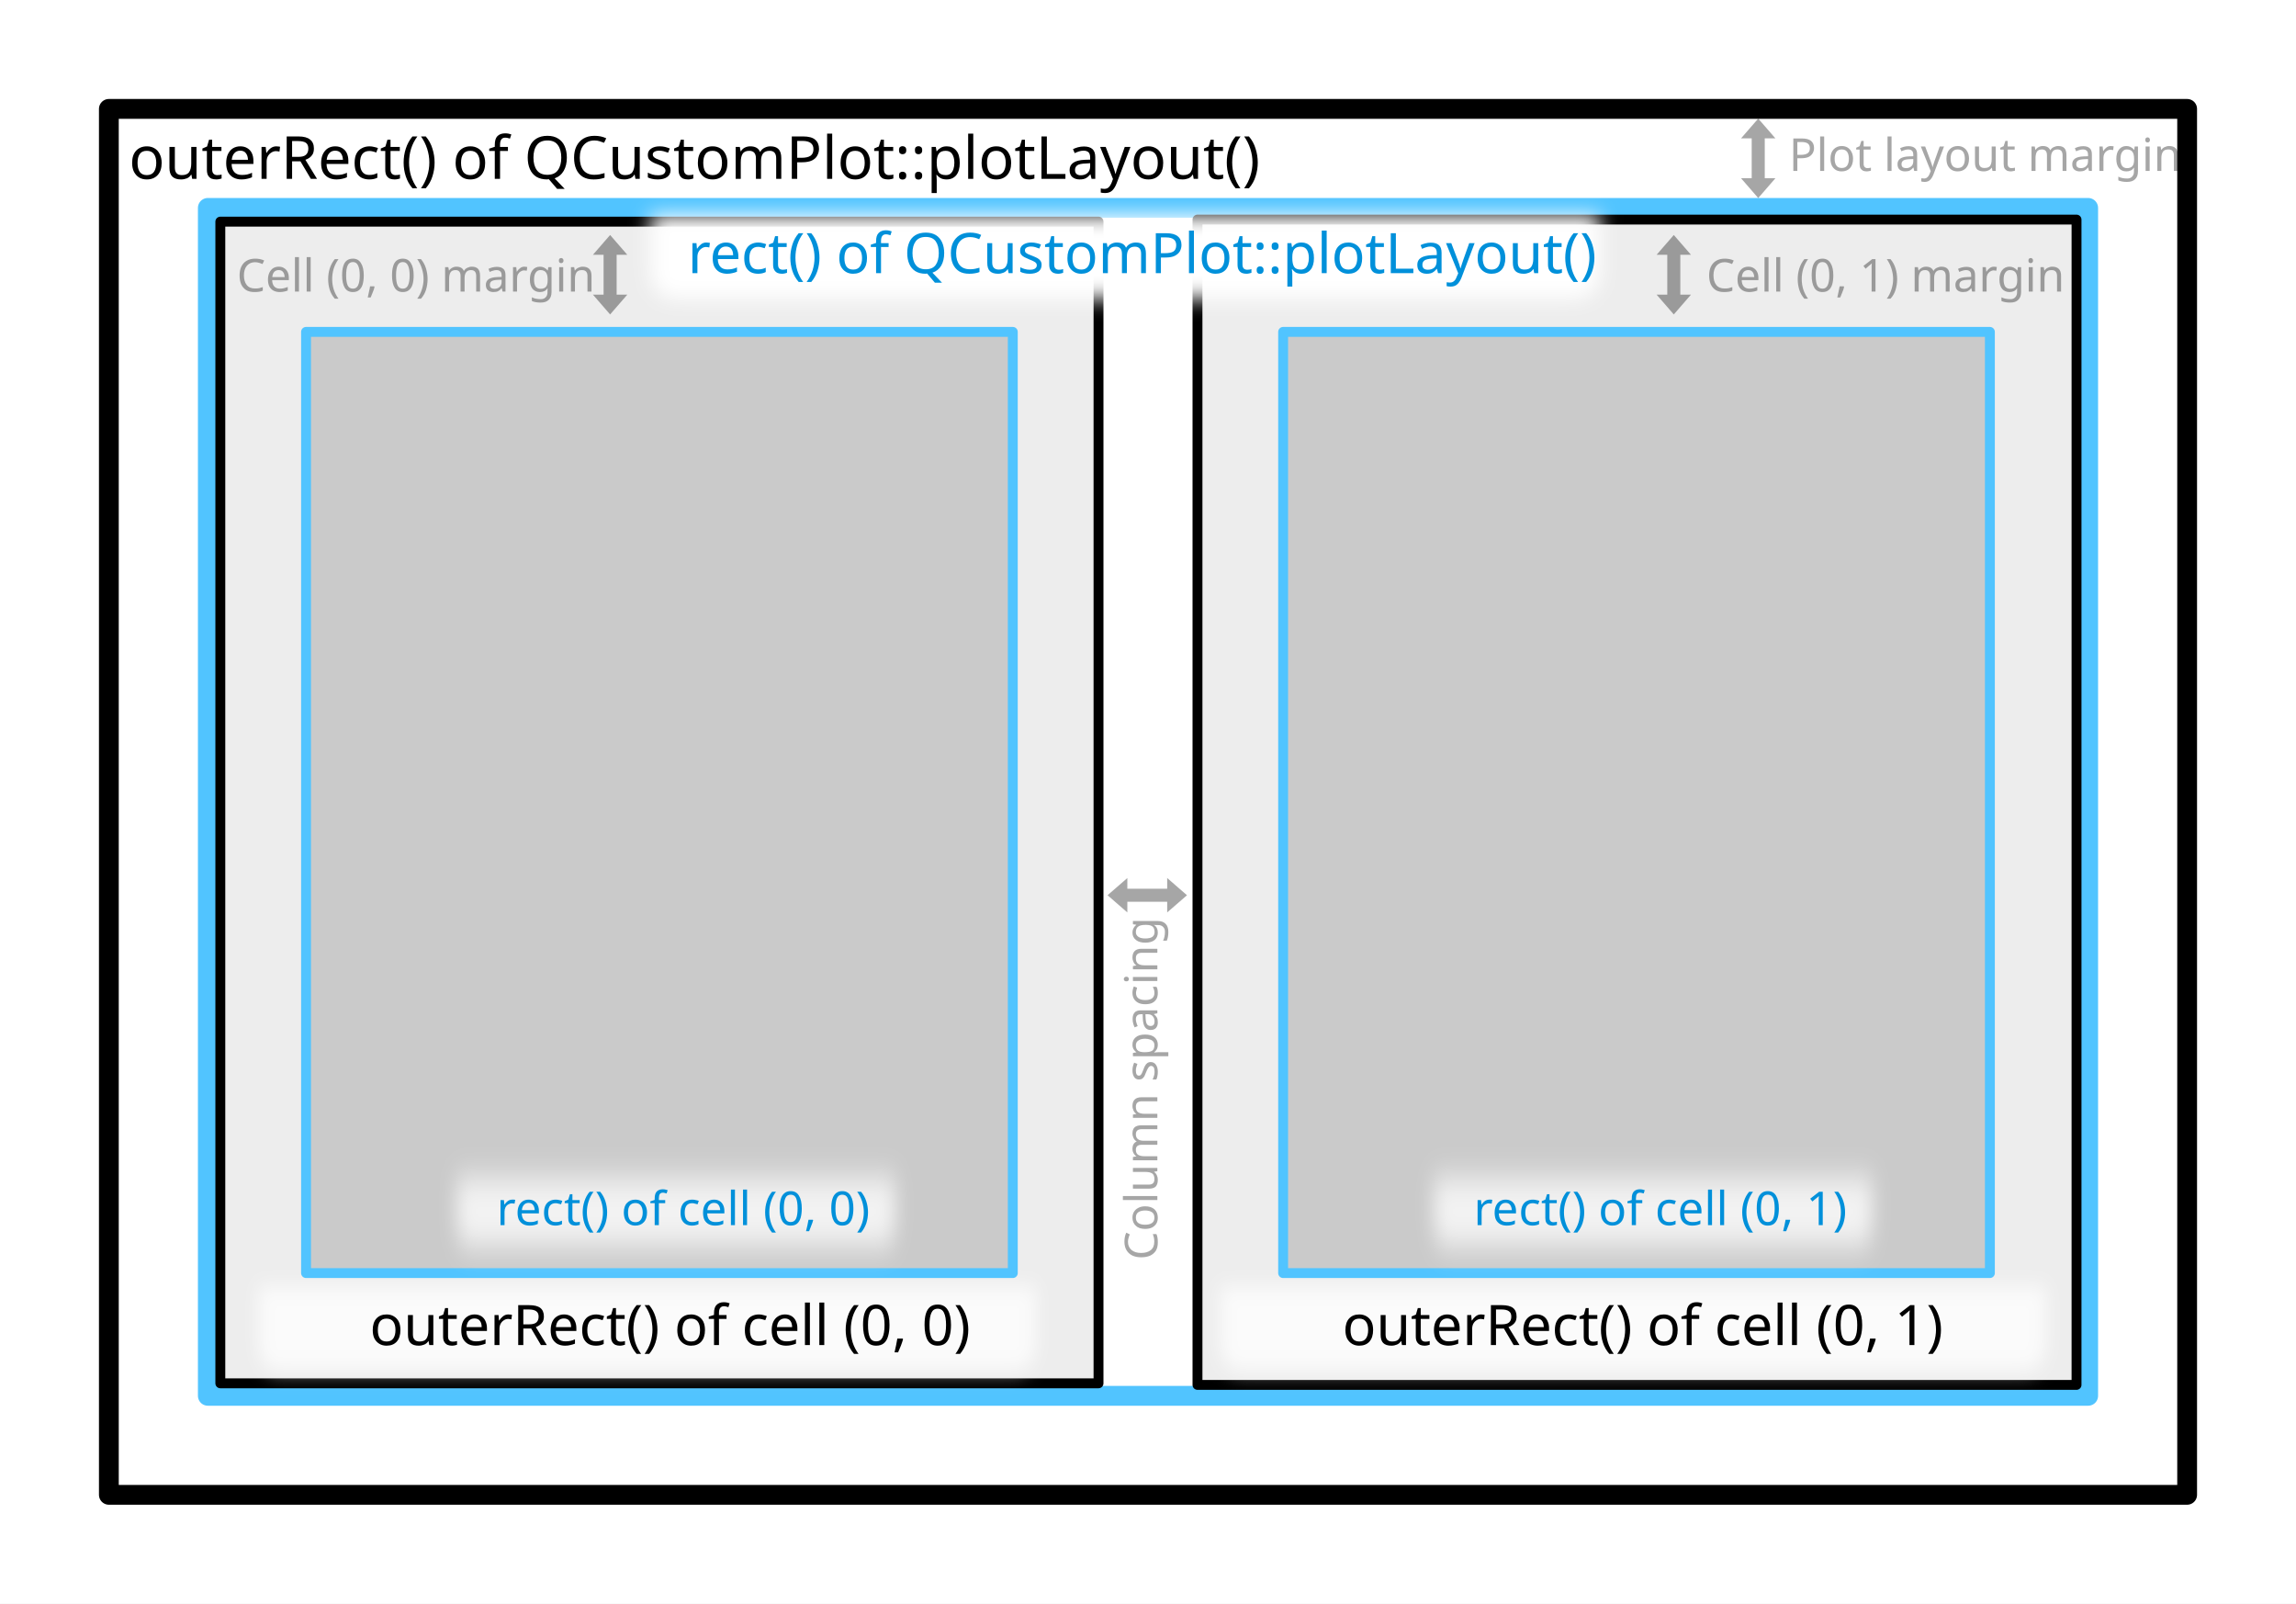
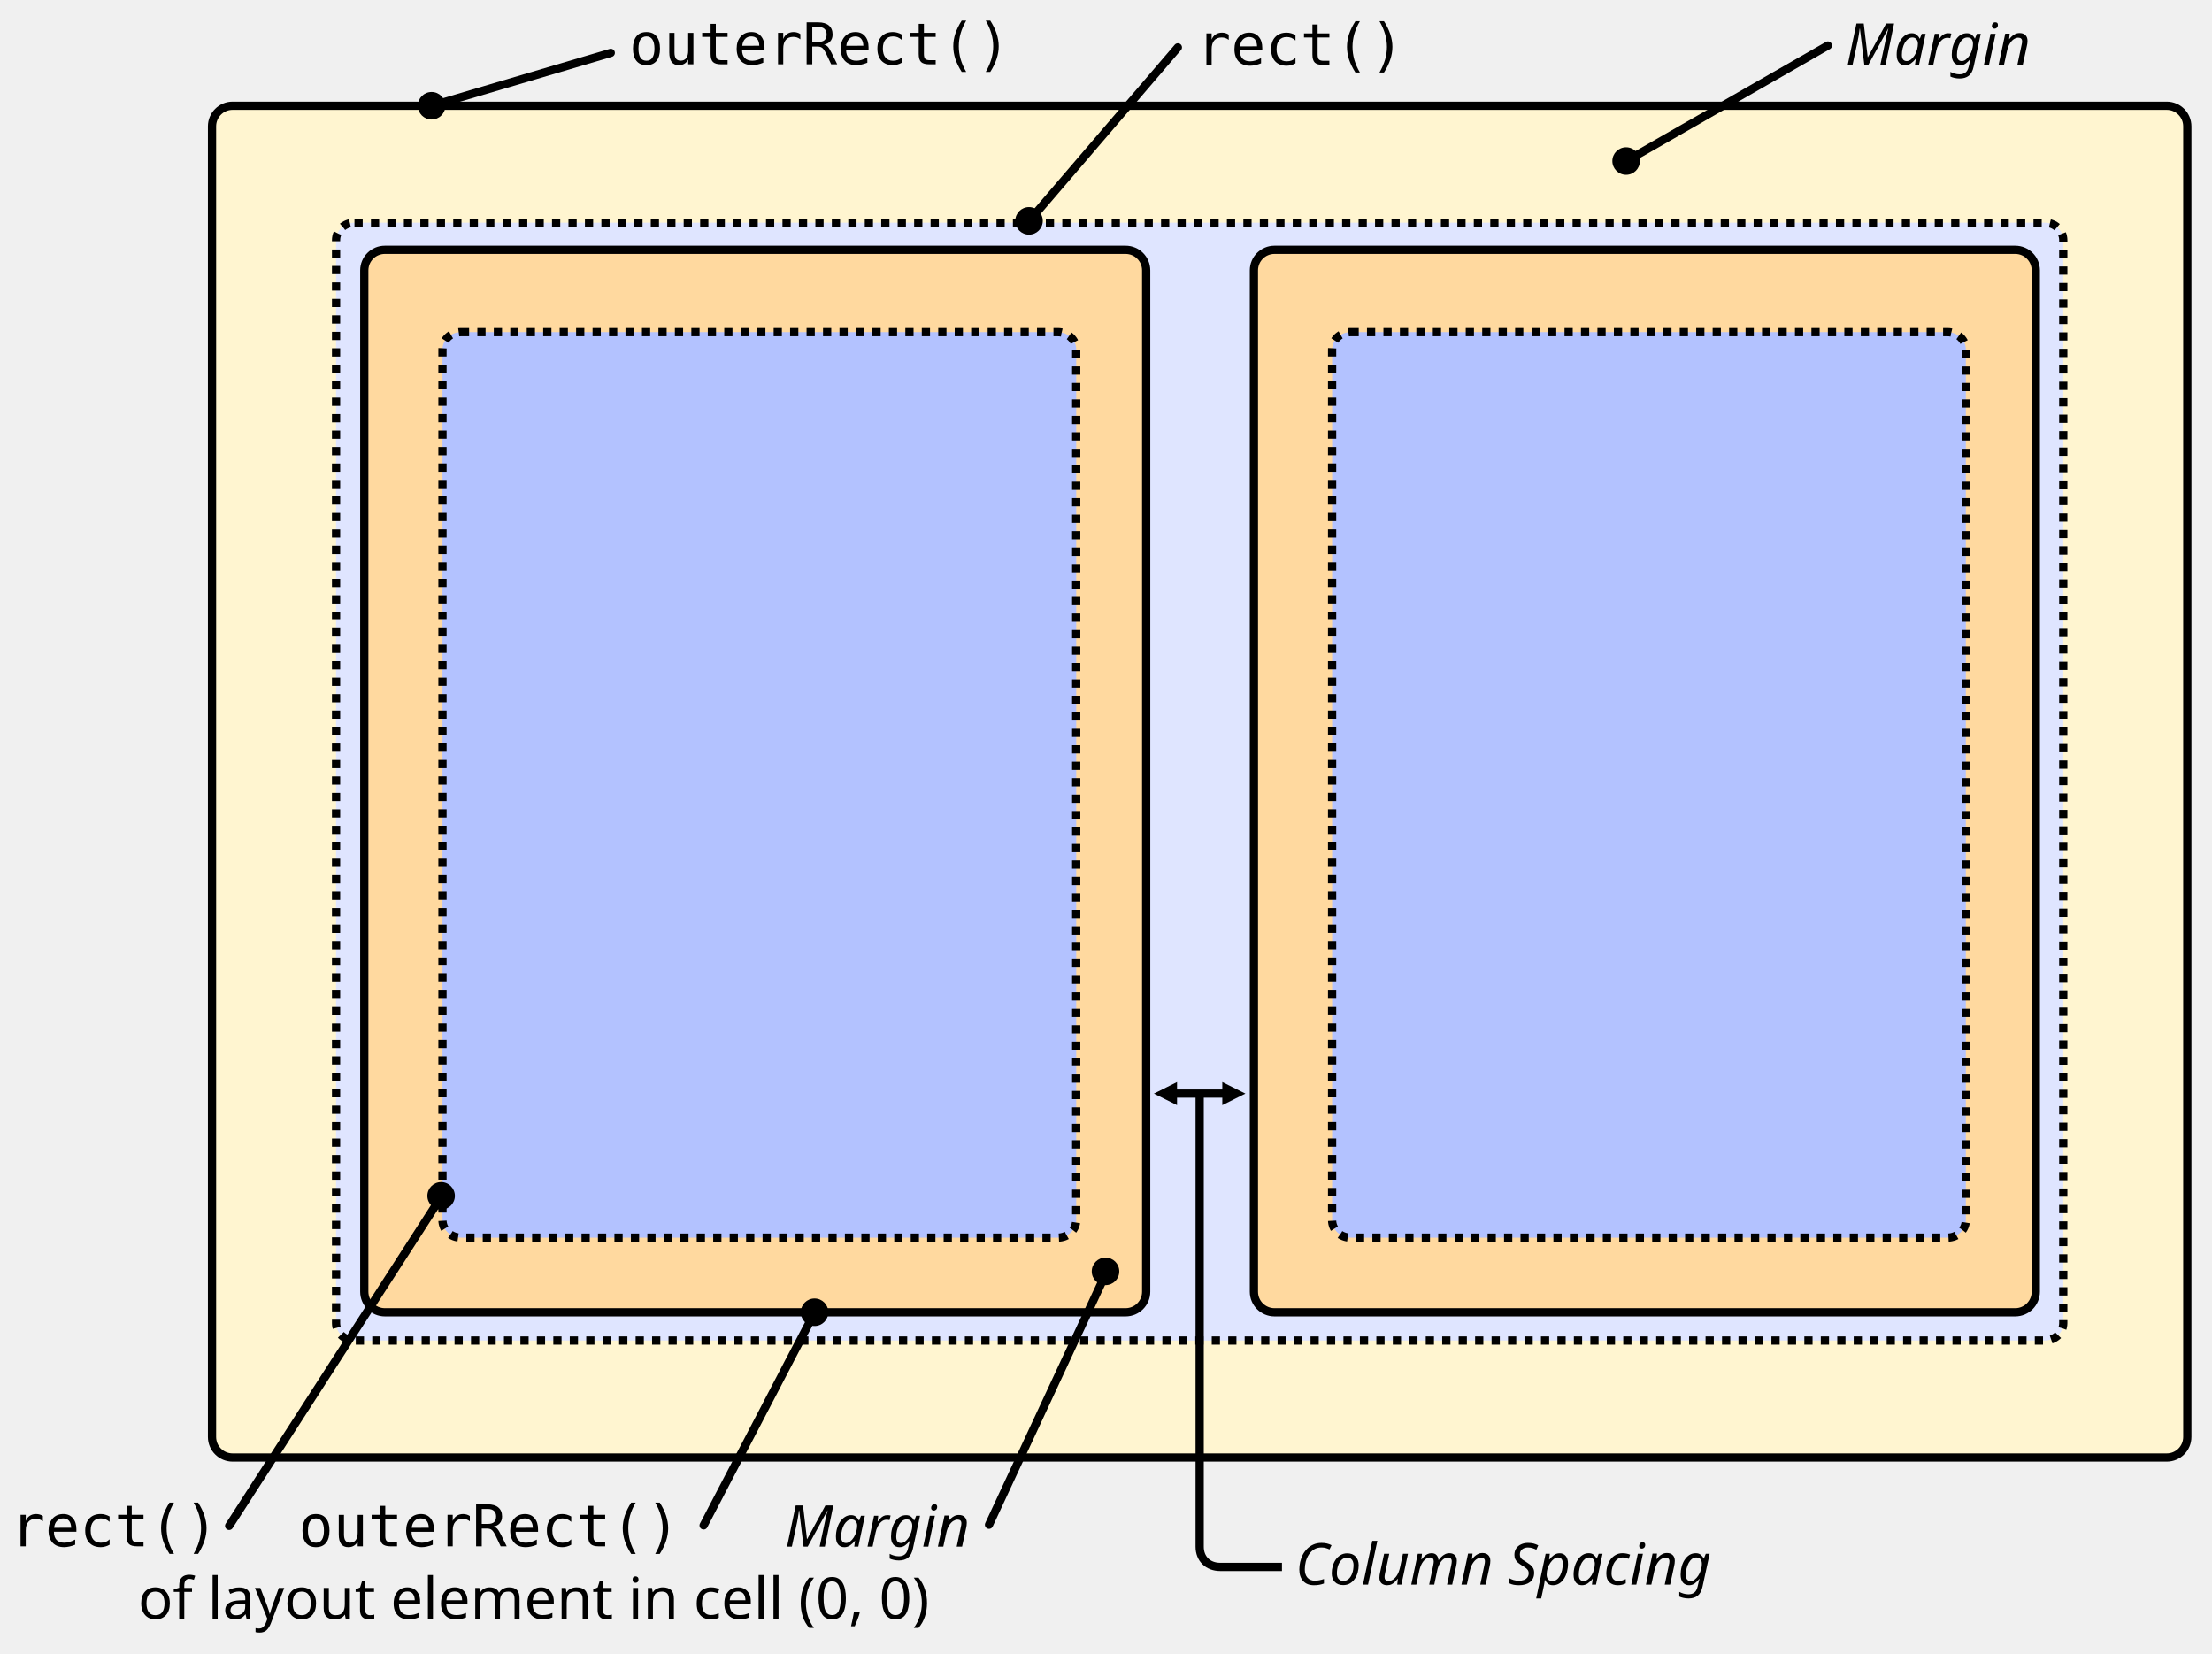
- <svg xmlns="http://www.w3.org/2000/svg" width="232" height="162" id="svg2" version="1.1">
-   <defs id="defs4">
-     <filter id="filter4073" x="-0.024" width="1.049" y="-0.275" height="1.549" color-interpolation-filters="sRGB">
-       <feGaussianBlur stdDeviation="0.975" id="feGaussianBlur4075" />
-     </filter>
-     <filter color-interpolation-filters="sRGB" id="filter4073-1" x="-0.024" width="1.049" y="-0.275" height="1.549">
-       <feGaussianBlur stdDeviation="0.975" id="feGaussianBlur4075-9" />
-     </filter>
-     <filter color-interpolation-filters="sRGB" id="filter4073-1-3" x="-0.024" width="1.049" y="-0.275" height="1.549">
-       <feGaussianBlur stdDeviation="0.975" id="feGaussianBlur4075-9-8" />
-     </filter>
-     <filter id="filter4242" x="-0.047" width="1.094" y="-0.531" height="2.063" color-interpolation-filters="sRGB">
-       <feGaussianBlur stdDeviation="1.886" id="feGaussianBlur4244" />
-     </filter>
-     <filter color-interpolation-filters="sRGB" id="filter4242-1" x="-0.047" width="1.094" y="-0.531" height="2.063">
-       <feGaussianBlur stdDeviation="1.886" id="feGaussianBlur4244-7" />
-     </filter>
-   </defs>
-   <g id="layer5">
-     <rect style="fill:#ffffff;stroke-width:0.938;stroke-miterlimit:10;stroke-dasharray:none;stroke-dashoffset:0" id="rect3053" width="232" height="162" x="0" y="0" />
+ <svg xmlns="http://www.w3.org/2000/svg" width="537.52" height="401.662" id="svg2" version="1.1">
+   <defs id="defs4" />
+   <g id="layer1" transform="translate(-128.4801,-66.67071)">
+     <rect style="color:#000000;fill:#fff5d0;fill-opacity:1;fill-rule:nonzero;stroke:#000000;stroke-width:2;stroke-miterlimit:4;stroke-opacity:1;stroke-dasharray:none;marker:none;visibility:visible;display:inline;overflow:visible;enable-background:accumulate" id="rect2987" width="480" height="328.421" x="180" y="92.362" rx="5" ry="5" />
+     <rect style="color:#000000;fill:#dfe5ff;fill-opacity:1;fill-rule:nonzero;stroke:#000000;stroke-width:2;stroke-linecap:butt;stroke-miterlimit:4;stroke-opacity:1;stroke-dasharray:2, 2;stroke-dashoffset:0;marker:none;visibility:visible;display:inline;overflow:visible;enable-background:accumulate" id="rect2987-9" width="419.713" height="271.579" x="210.144" y="120.783" rx="4.474" ry="4.231" />
+     <text xml:space="preserve" style="font-size:12px;font-style:normal;font-variant:normal;font-weight:normal;font-stretch:normal;line-height:125%;letter-spacing:0px;word-spacing:0px;fill:#000000;fill-opacity:1;stroke:none;font-family:Droid Sans;-inkscape-font-specification:Droid Sans" x="281.36" y="82.294" id="text3793">
+       <tspan id="tspan3795" x="281.36" y="82.294" style="font-size:14px;font-style:normal;font-variant:normal;font-weight:normal;font-stretch:normal;font-family:Bitstream Vera Sans Mono;-inkscape-font-specification:Bitstream Vera Sans Mono">outerRect()</tspan>
+     </text>
+     <g id="g3801" transform="translate(-63.63961,0)">
+       <path transform="translate(129.5,41.86218)" id="path3797" d="M 211.036,37.653 167.562,50.5" style="fill:none;stroke:#000000;stroke-width:2;stroke-linecap:round;stroke-linejoin:miter;stroke-miterlimit:4;stroke-opacity:1;stroke-dasharray:none" />
+       <path transform="matrix(0.3344223,0,0,0.3344223,226.6041,75.47385)" d="m 220.5,50.5 a 10,10 0 1 1 -20,0 10,10 0 1 1 20,0 z" id="path3799" style="color:#000000;fill:#000000;fill-opacity:1;fill-rule:nonzero;stroke:none;stroke-width:2;marker:none;visibility:visible;display:inline;overflow:visible;enable-background:accumulate" />
+     </g>
+     <text xml:space="preserve" style="font-size:12px;font-style:normal;font-variant:normal;font-weight:normal;font-stretch:normal;line-height:125%;letter-spacing:0px;word-spacing:0px;fill:#000000;fill-opacity:1;stroke:none;font-family:Droid Sans;-inkscape-font-specification:Droid Sans" x="576.931" y="82.382" id="text3793-9">
+       <tspan id="tspan3795-2" x="576.931" y="82.382" style="font-size:14px;font-style:italic;-inkscape-font-specification:Droid Sans Italic">Margin</tspan>
+     </text>
+     <text xml:space="preserve" style="font-size:12px;font-style:normal;font-variant:normal;font-weight:normal;font-stretch:normal;line-height:125%;letter-spacing:0px;word-spacing:0px;fill:#000000;fill-opacity:1;stroke:none;font-family:Droid Sans;-inkscape-font-specification:Droid Sans" x="419.175" y="82.44" id="text3793-1">
+       <tspan id="tspan3795-5" x="419.175" y="82.44" style="font-size:14px;font-style:normal;font-variant:normal;font-weight:normal;font-stretch:normal;font-family:Bitstream Vera Sans Mono;-inkscape-font-specification:Bitstream Vera Sans Mono">rect()</tspan>
+     </text>
+     <g id="g3801-9" transform="translate(63.28081,27.96763)">
+       <path id="path3797-0" d="M 221.922,8.352 185.812,50.5" style="fill:none;stroke:#000000;stroke-width:2;stroke-linecap:round;stroke-linejoin:miter;stroke-miterlimit:4;stroke-opacity:1;stroke-dasharray:none" transform="translate(129.5,41.86218)" />
+       <path transform="matrix(0.3344223,0,0,0.3344223,244.8541,75.47385)" d="m 220.5,50.5 a 10,10 0 1 1 -20,0 10,10 0 1 1 20,0 z" id="path3799-6" style="color:#000000;fill:#000000;fill-opacity:1;fill-rule:nonzero;stroke:none;stroke-width:2;marker:none;visibility:visible;display:inline;overflow:visible;enable-background:accumulate" />
+     </g>
+     <g id="g3801-1" transform="translate(226.6277,13.43503)">
+       <path transform="translate(129.5,41.86218)" id="path3797-6" d="M 216.529,22.433 167.562,50.5" style="fill:none;stroke:#000000;stroke-width:2;stroke-linecap:round;stroke-linejoin:miter;stroke-miterlimit:4;stroke-opacity:1;stroke-dasharray:none" />
+       <path transform="matrix(0.3344223,0,0,0.3344223,226.6041,75.47385)" d="m 220.5,50.5 a 10,10 0 1 1 -20,0 10,10 0 1 1 20,0 z" id="path3799-5" style="color:#000000;fill:#000000;fill-opacity:1;fill-rule:nonzero;stroke:none;stroke-width:2;marker:none;visibility:visible;display:inline;overflow:visible;enable-background:accumulate" />
+     </g>
+     <path style="fill:none;stroke:#000000;stroke-width:2;stroke-linecap:butt;stroke-linejoin:miter;stroke-miterlimit:4;stroke-opacity:1;stroke-dasharray:none" d="m 290.5,290.5 0,110.106 c 0,2.894 2,4.894 5,4.894 l 15,0" id="path4151" transform="translate(129.5,41.86218)" />
+     <path style="fill:#000000;fill-opacity:1;stroke:#000000;stroke-width:1px;stroke-linecap:butt;stroke-linejoin:miter;stroke-opacity:1" d="m 410,332.362 4,-2 0,4 z" id="path4173" />
+     <path style="fill:#000000;fill-opacity:1;stroke:#000000;stroke-width:1px;stroke-linecap:butt;stroke-linejoin:miter;stroke-opacity:1" d="m 430,332.362 -4,-2 0,4 z" id="path4173-6" />
  </g>
-   <g id="layer1" style="display:inline" transform="translate(-179,-126.3622)">
-     <rect style="fill:none;stroke:#000000;stroke-width:2;stroke-linejoin:round;stroke-miterlimit:10;stroke-opacity:1;stroke-dasharray:none;stroke-dashoffset:0" id="rect2987" width="210" height="140" x="190" y="137.362" />
-     <rect style="fill:#ffffff;fill-opacity:1;stroke:#51c4ff;stroke-width:2;stroke-linejoin:round;stroke-miterlimit:10;stroke-opacity:1;stroke-dasharray:none;stroke-dashoffset:0" id="rect3852" width="190" height="120" x="200" y="147.362" />
-   </g>
-   <g id="layer2" style="display:inline" transform="translate(-179,-126.3622)">
-     <rect style="color:#000000;fill:#ededed;fill-opacity:1;fill-rule:nonzero;stroke:#000000;stroke-width:1;stroke-linecap:butt;stroke-linejoin:round;stroke-miterlimit:10;stroke-opacity:1;stroke-dasharray:none;stroke-dashoffset:0;marker:none;visibility:visible;display:inline;overflow:visible;enable-background:accumulate" id="rect3852-0-7" width="88.823" height="117.712" x="300" y="148.545" />
-     <rect style="fill:#ededed;fill-opacity:1;stroke:#000000;stroke-width:1;stroke-linejoin:round;stroke-miterlimit:10;stroke-opacity:1;stroke-dasharray:none;stroke-dashoffset:0" id="rect3852-0" width="88.737" height="117.348" x="201.263" y="148.751" />
-     <g id="g4112">
-       <path transform="matrix(0.8189553,0,0,1,42.14699,18.208)" id="rect4054-6" d="m 294.903,238.112 0,6.018 c 0,1.385 -1.115,2.5 -2.5,2.5 l -90.893,0 c -1.385,0 -2.5,-1.115 -2.5,-2.5 l 0,-6.018 z" style="color:#000000;fill:#ffffff;fill-opacity:0.76;fill-rule:nonzero;stroke:none;stroke-width:1;marker:none;visibility:visible;display:inline;overflow:visible;filter:url(#filter4073-1);enable-background:accumulate" />
-       <text id="text3858-8-3" y="262.233" x="216.35" style="font-size:7.531px;font-style:normal;font-variant:normal;font-weight:normal;font-stretch:normal;line-height:125%;letter-spacing:0px;word-spacing:0px;fill:#000000;fill-opacity:1;stroke:none;font-family:Droid Sans;-inkscape-font-specification:Droid Sans" xml:space="preserve">
-         <tspan style="font-size:5.648px;fill:#000000;fill-opacity:1" y="262.233" x="216.35" id="tspan3860-3-5">outerRect() of cell (0, 0)</tspan>
-       </text>
+   <g id="layer2" transform="translate(1.019921,-24.80852)">
+     <g id="g4094">
+       <rect ry="5" rx="5" y="85.5" x="87.5" height="258.138" width="190" id="rect2987-0" style="color:#000000;fill:#ffd99f;fill-opacity:1;fill-rule:nonzero;stroke:#000000;stroke-width:2;stroke-miterlimit:4;stroke-opacity:1;stroke-dasharray:none;marker:none;visibility:visible;display:inline;overflow:visible;enable-background:accumulate" />
+       <rect ry="4.231" rx="4.474" y="105.5" x="106.501" height="220" width="153.999" id="rect2987-9-3" style="color:#000000;fill:#b3c2ff;fill-opacity:1;fill-rule:nonzero;stroke:#000000;stroke-width:2;stroke-linecap:butt;stroke-miterlimit:4;stroke-opacity:1;stroke-dasharray:2, 2;stroke-dashoffset:0;marker:none;visibility:visible;display:inline;overflow:visible;enable-background:accumulate" />
    </g>
-     <g transform="translate(97.05041,-1.7103575e-6)" id="g4112-6">
-       <path transform="matrix(0.8699291,0,0,1,32.12193,18.208)" id="rect4054-6-1" d="m 294.903,238.112 0,6.018 c 0,1.385 -1.115,2.5 -2.5,2.5 l -90.893,0 c -1.385,0 -2.5,-1.115 -2.5,-2.5 l 0,-6.018 z" style="color:#000000;fill:#ffffff;fill-opacity:0.76;fill-rule:nonzero;stroke:none;stroke-width:1;marker:none;visibility:visible;display:inline;overflow:visible;filter:url(#filter4073-1-3);enable-background:accumulate" />
-       <text id="text3858-8-3-5" y="262.233" x="217.587" style="font-size:7.531px;font-style:normal;font-variant:normal;font-weight:normal;font-stretch:normal;line-height:125%;letter-spacing:0px;word-spacing:0px;fill:#000000;fill-opacity:1;stroke:none;font-family:Droid Sans;-inkscape-font-specification:Droid Sans" xml:space="preserve">
-         <tspan style="font-size:5.648px;fill:#000000;fill-opacity:1" y="262.233" x="217.587" id="tspan3860-3-5-0">outerRect() of cell (0, 1)</tspan>
-       </text>
+     <text xml:space="preserve" style="font-size:12px;font-style:normal;font-variant:normal;font-weight:normal;font-stretch:normal;text-align:start;line-height:125%;letter-spacing:0px;word-spacing:0px;text-anchor:start;fill:#000000;fill-opacity:1;stroke:none;font-family:Droid Sans;-inkscape-font-specification:Droid Sans" x="71.542" y="400.5" id="text3793-95">
+       <tspan x="71.542" y="400.5" style="font-size:14px;font-style:normal;font-variant:normal;font-weight:normal;font-stretch:normal;text-align:start;text-anchor:start;font-family:Bitstream Vera Sans Mono;-inkscape-font-specification:Bitstream Vera Sans Mono" id="tspan4137">outerRect()</tspan>
+     </text>
+     <g id="g3801-8" transform="translate(-100.0837,251.2628)">
+       <path transform="translate(129.5,41.86218)" id="path3797-7" d="M 140.543,102.293 167.562,50.5" style="fill:none;stroke:#000000;stroke-width:2;stroke-linecap:round;stroke-linejoin:miter;stroke-miterlimit:4;stroke-opacity:1;stroke-dasharray:none" />
+       <path transform="matrix(0.3344223,0,0,0.3344223,226.6041,75.47385)" d="m 220.5,50.5 a 10,10 0 1 1 -20,0 10,10 0 1 1 20,0 z" id="path3799-1" style="color:#000000;fill:#000000;fill-opacity:1;fill-rule:nonzero;stroke:none;stroke-width:2;marker:none;visibility:visible;display:inline;overflow:visible;enable-background:accumulate" />
    </g>
-     <rect style="fill:#000000;fill-opacity:0.149;stroke:#51c4ff;stroke-width:1;stroke-linejoin:round;stroke-miterlimit:10;stroke-opacity:1;stroke-dasharray:none;stroke-dashoffset:0" id="rect3852-0-0" width="71.413" height="95.074" x="209.925" y="159.888" />
-     <g id="g4246" transform="translate(3.535534,-4.1502794e-6)">
-       <path transform="matrix(0.462331,0,0,0.8141124,129.5992,51.46198)" id="rect4054-6-6" d="m 294.903,238.112 0,6.018 c 0,1.385 -1.115,2.5 -2.5,2.5 l -90.893,0 c -1.385,0 -2.5,-1.115 -2.5,-2.5 l 0,-6.018 z" style="color:#000000;fill:#ffffff;fill-opacity:0.76;fill-rule:nonzero;stroke:none;stroke-width:1;marker:none;visibility:visible;display:inline;overflow:visible;filter:url(#filter4242);enable-background:accumulate" />
-       <text id="text3858-8-3-9" y="250.123" x="225.631" style="font-size:6.321px;font-style:normal;font-variant:normal;font-weight:normal;font-stretch:normal;line-height:125%;letter-spacing:0px;word-spacing:0px;fill:#0090da;fill-opacity:1;stroke:none;font-family:Droid Sans;-inkscape-font-specification:Droid Sans" xml:space="preserve">
-         <tspan style="font-size:4.74px;fill:#0090da;fill-opacity:1" y="250.123" x="225.631" id="tspan3860-3-5-1">rect() of cell (0, 0)</tspan>
-       </text>
+     <text xml:space="preserve" style="font-size:12px;font-style:normal;font-variant:normal;font-weight:normal;font-stretch:normal;line-height:125%;letter-spacing:0px;word-spacing:0px;fill:#000000;fill-opacity:1;stroke:none;font-family:Droid Sans;-inkscape-font-specification:Droid Sans" x="189.667" y="400.57" id="text3793-9-2">
+       <tspan id="tspan3795-2-3" x="189.667" y="400.57" style="font-size:14px;font-style:italic;-inkscape-font-specification:Droid Sans Italic">Margin</tspan>
+     </text>
+     <text xml:space="preserve" style="font-size:12px;font-style:normal;font-variant:normal;font-weight:normal;font-stretch:normal;line-height:125%;letter-spacing:0px;word-spacing:0px;fill:#000000;fill-opacity:1;stroke:none;font-family:Droid Sans;-inkscape-font-specification:Droid Sans" x="1.505" y="400.495" id="text3793-1-4">
+       <tspan id="tspan3795-5-6" x="1.505" y="400.495" style="font-size:14px;font-style:normal;font-variant:normal;font-weight:normal;font-stretch:normal;font-family:Bitstream Vera Sans Mono;-inkscape-font-specification:Bitstream Vera Sans Mono">rect()</tspan>
+     </text>
+     <g id="g3801-9-2" transform="translate(-234.5341,232.8857)">
+       <path id="path3797-0-7" d="M 159.697,120.782 210.915,41.308" style="fill:none;stroke:#000000;stroke-width:2;stroke-linecap:round;stroke-linejoin:miter;stroke-miterlimit:4;stroke-opacity:1;stroke-dasharray:none" transform="translate(129.5,41.86218)" />
+       <path transform="matrix(0.3344223,0,0,0.3344223,270.3099,65.57436)" d="m 220.5,50.5 a 10,10 0 1 1 -20,0 10,10 0 1 1 20,0 z" id="path3799-6-3" style="color:#000000;fill:#000000;fill-opacity:1;fill-rule:nonzero;stroke:none;stroke-width:2;marker:none;visibility:visible;display:inline;overflow:visible;enable-background:accumulate" />
    </g>
-     <rect style="fill:#000000;fill-opacity:0.149;stroke:#51c4ff;stroke-width:1;stroke-linejoin:round;stroke-miterlimit:10;stroke-opacity:1;stroke-dasharray:none;stroke-dashoffset:0" id="rect3852-0-0-4" width="71.413" height="95.074" x="308.655" y="159.888" />
-     <g id="g4246-1" transform="translate(102.2653,-7.3828123e-6)">
-       <path transform="matrix(0.462331,0,0,0.8141124,129.5992,51.46198)" id="rect4054-6-6-4" d="m 294.903,238.112 0,6.018 c 0,1.385 -1.115,2.5 -2.5,2.5 l -90.893,0 c -1.385,0 -2.5,-1.115 -2.5,-2.5 l 0,-6.018 z" style="color:#000000;fill:#ffffff;fill-opacity:0.76;fill-rule:nonzero;stroke:none;stroke-width:1;marker:none;visibility:visible;display:inline;overflow:visible;filter:url(#filter4242-1);enable-background:accumulate" />
-       <text id="text3858-8-3-9-5" y="250.123" x="225.631" style="font-size:6.321px;font-style:normal;font-variant:normal;font-weight:normal;font-stretch:normal;line-height:125%;letter-spacing:0px;word-spacing:0px;fill:#0090da;fill-opacity:1;stroke:none;font-family:Droid Sans;-inkscape-font-specification:Droid Sans" xml:space="preserve">
-         <tspan style="font-size:4.74px;fill:#0090da;fill-opacity:1" y="250.123" x="225.631" id="tspan3860-3-5-1-5">rect() of cell (0, 1)</tspan>
-       </text>
+     <g id="g3801-1-2" transform="translate(-33.7105,241.3341)">
+       <path transform="translate(129.5,41.86218)" id="path3797-6-2" d="M 143.52,112.059 172.159,50.5" style="fill:none;stroke:#000000;stroke-width:2;stroke-linecap:round;stroke-linejoin:miter;stroke-miterlimit:4;stroke-opacity:1;stroke-dasharray:none" />
+       <path transform="matrix(0.3344223,0,0,0.3344223,230.9351,75.47385)" d="m 220.5,50.5 a 10,10 0 1 1 -20,0 10,10 0 1 1 20,0 z" id="path3799-5-2" style="color:#000000;fill:#000000;fill-opacity:1;fill-rule:nonzero;stroke:none;stroke-width:2;marker:none;visibility:visible;display:inline;overflow:visible;enable-background:accumulate" />
    </g>
-     <g id="g4356" style="opacity:0.35">
-       <g transform="matrix(0,1.736607,-1,0,437.2792,-347.6033)" id="g3905-4">
-         <path style="fill:none;stroke:#000000;stroke-width:0.759px;stroke-linecap:butt;stroke-linejoin:miter;stroke-opacity:1" d="m 325,144.983 0,-5.308" id="path3883-6" />
-         <path style="fill:#000000;fill-opacity:1;stroke:none" d="m 325,146.367 1,-2 -2,0 z" id="path3885-0" />
-         <path style="fill:#000000;fill-opacity:1;stroke:none" d="m 325,138.34 1,2 -2,0 z" id="path3885-9-8" />
-       </g>
-       <text transform="matrix(0,-1,1,0,0,0)" id="text3858-1-7" y="295.945" x="-253.647" style="font-size:4.586px;font-style:normal;font-variant:normal;font-weight:normal;font-stretch:normal;text-indent:0;text-align:start;text-decoration:none;line-height:125%;letter-spacing:0px;word-spacing:0px;text-transform:none;direction:ltr;block-progression:tb;writing-mode:lr-tb;text-anchor:start;baseline-shift:baseline;color:#000000;fill:#000000;fill-opacity:1;fill-rule:nonzero;stroke:none;marker:none;visibility:visible;display:inline;overflow:visible;enable-background:accumulate;font-family:Droid Sans;-inkscape-font-specification:Droid Sans" xml:space="preserve">
-         <tspan y="295.945" x="-253.647" id="tspan3860-9-9">Column spacing</tspan>
-       </text>
+     <g id="g4094-2" transform="translate(216.182,0)">
+       <rect ry="5" rx="5" y="85.5" x="87.5" height="258.138" width="190" id="rect2987-0-6" style="color:#000000;fill:#ffd99f;fill-opacity:1;fill-rule:nonzero;stroke:#000000;stroke-width:2;stroke-miterlimit:4;stroke-opacity:1;stroke-dasharray:none;marker:none;visibility:visible;display:inline;overflow:visible;enable-background:accumulate" />
+       <rect ry="4.231" rx="4.474" y="105.5" x="106.501" height="220" width="153.999" id="rect2987-9-3-9" style="color:#000000;fill:#b3c2ff;fill-opacity:1;fill-rule:nonzero;stroke:#000000;stroke-width:2;stroke-linecap:butt;stroke-miterlimit:4;stroke-opacity:1;stroke-dasharray:2, 2;stroke-dashoffset:0;marker:none;visibility:visible;display:inline;overflow:visible;enable-background:accumulate" />
    </g>
-     <g id="g4470" transform="translate(-10.10698,11.75894)" style="opacity:0.35">
-       <g transform="matrix(1.736607,0,0,1,-206.161,0)" id="g3905-41">
-         <path style="fill:none;stroke:#000000;stroke-width:0.759px;stroke-linecap:butt;stroke-linejoin:miter;stroke-opacity:1" d="m 325,144.983 0,-5.308" id="path3883-8" />
-         <path style="fill:#000000;fill-opacity:1;stroke:none" d="m 325,146.367 1,-2 -2,0 z" id="path3885-1" />
-         <path style="fill:#000000;fill-opacity:1;stroke:none" d="m 325,138.34 1,2 -2,0 z" id="path3885-9-6" />
-       </g>
-       <text id="text3858-1-8" y="144.058" x="361.528" style="font-size:4.586px;font-style:normal;font-variant:normal;font-weight:normal;font-stretch:normal;line-height:125%;letter-spacing:0px;word-spacing:0px;fill:#000000;fill-opacity:1;stroke:none;font-family:Droid Sans;-inkscape-font-specification:Droid Sans" xml:space="preserve">
-         <tspan y="144.058" x="361.528" id="tspan3860-9-8">Cell (0, 1) margin</tspan>
-       </text>
-     </g>
-     <g id="g4462" transform="translate(-10.10698,11.75894)" style="opacity:0.35">
-       <g transform="matrix(1.736607,0,0,1,-313.6413,2.6171876e-6)" id="g3905-41-8">
-         <path style="fill:none;stroke:#000000;stroke-width:0.759px;stroke-linecap:butt;stroke-linejoin:miter;stroke-opacity:1" d="m 325,144.983 0,-5.308" id="path3883-8-3" />
-         <path style="fill:#000000;fill-opacity:1;stroke:none" d="m 325,146.367 1,-2 -2,0 z" id="path3885-1-8" />
-         <path style="fill:#000000;fill-opacity:1;stroke:none" d="m 325,138.34 1,2 -2,0 z" id="path3885-9-6-7" />
-       </g>
-       <text id="text3858-1-8-5" y="144.058" x="213.036" style="font-size:4.586px;font-style:normal;font-variant:normal;font-weight:normal;font-stretch:normal;line-height:125%;letter-spacing:0px;word-spacing:0px;fill:#000000;fill-opacity:1;stroke:none;font-family:Droid Sans;-inkscape-font-specification:Droid Sans" xml:space="preserve">
-         <tspan y="144.058" x="213.036" id="tspan3860-9-8-5">Cell (0, 0) margin</tspan>
-       </text>
-     </g>
-   </g>
-   <g id="layer3" transform="translate(-179,-126.3622)">
-     <g id="g4107">
-       <path id="rect4054" d="m 340.648,148.04 0,6.018 c 0,1.385 -1.115,2.5 -2.5,2.5 l -90.893,0 c -1.385,0 -2.5,-1.115 -2.5,-2.5 l 0,-6.018 z" style="color:#000000;fill:#ffffff;fill-opacity:1;fill-rule:nonzero;stroke:none;stroke-width:1;marker:none;visibility:visible;display:inline;overflow:visible;filter:url(#filter4073);enable-background:accumulate" />
-       <text id="text3858-8" y="153.953" x="248.483" style="font-size:7.531px;font-style:normal;font-variant:normal;font-weight:normal;font-stretch:normal;line-height:125%;letter-spacing:0px;word-spacing:0px;color:#000000;fill:#0090da;fill-opacity:1;fill-rule:nonzero;stroke:none;stroke-width:2;marker:none;visibility:visible;display:inline;overflow:visible;enable-background:accumulate;font-family:Droid Sans;-inkscape-font-specification:Droid Sans" xml:space="preserve">
-         <tspan style="font-size:5.648px;color:#000000;fill:#0090da;fill-opacity:1;fill-rule:nonzero;stroke:none;stroke-width:2;marker:none;visibility:visible;display:inline;overflow:visible;enable-background:accumulate" y="153.953" x="248.483" id="tspan3860-3">rect() of QCustomPlot::plotLayout()</tspan>
-       </text>
-     </g>
-     <text xml:space="preserve" style="font-size:6px;font-style:normal;font-variant:normal;font-weight:normal;font-stretch:normal;line-height:125%;letter-spacing:0px;word-spacing:0px;fill:#000000;fill-opacity:1;stroke:none;font-family:Droid Sans;-inkscape-font-specification:Droid Sans" x="192.023" y="144.426" id="text3858">
-       <tspan id="tspan3860" x="192.023" y="144.426">outerRect() of QCustomPlot::plotLayout()</tspan>
+     <text xml:space="preserve" style="font-size:18px;font-style:normal;font-variant:normal;font-weight:normal;font-stretch:normal;line-height:125%;letter-spacing:0px;word-spacing:0px;fill:#000000;fill-opacity:1;stroke:none;font-family:Droid Sans;-inkscape-font-specification:Droid Sans" x="32.527" y="418.107" id="text4143">
+       <tspan id="tspan4145" x="32.527" y="418.107" style="font-size:14px">of layout element in cell (0, 0)</tspan>
    </text>
-     <g id="g4371" style="opacity:0.35">
-       <g transform="matrix(1.736607,0,0,1,-207.7369,0)" id="g3905">
-         <path style="fill:none;stroke:#000000;stroke-width:0.759px;stroke-linecap:butt;stroke-linejoin:miter;stroke-opacity:1" d="m 325,144.983 0,-5.308" id="path3883" />
-         <path style="fill:#000000;fill-opacity:1;stroke:none" d="m 325,146.367 1,-2 -2,0 z" id="path3885" />
-         <path style="fill:#000000;fill-opacity:1;stroke:none" d="m 325,138.34 1,2 -2,0 z" id="path3885-9" />
-       </g>
-       <text id="text3858-1" y="143.63" x="359.755" style="font-size:4.586px;font-style:normal;font-variant:normal;font-weight:normal;font-stretch:normal;text-indent:0;text-align:start;text-decoration:none;line-height:125%;letter-spacing:0px;word-spacing:0px;text-transform:none;direction:ltr;block-progression:tb;writing-mode:lr-tb;text-anchor:start;baseline-shift:baseline;color:#000000;fill:#000000;fill-opacity:1;fill-rule:nonzero;stroke:none;marker:none;visibility:visible;display:inline;overflow:visible;enable-background:accumulate;font-family:Droid Sans;-inkscape-font-specification:Droid Sans" xml:space="preserve">
-         <tspan y="143.63" x="359.755" id="tspan3860-9">Plot layout margin</tspan>
-       </text>
-     </g>
+     <path style="fill:none;stroke:#000000;stroke-width:2;stroke-linecap:butt;stroke-linejoin:miter;stroke-miterlimit:4;stroke-opacity:1;stroke-dasharray:none" d="m 283.5,290.5 14,0" id="path4171" />
+     <text xml:space="preserve" style="font-size:12px;font-style:normal;font-variant:normal;font-weight:normal;font-stretch:normal;line-height:125%;letter-spacing:0px;word-spacing:0px;fill:#000000;fill-opacity:1;stroke:none;font-family:Droid Sans;-inkscape-font-specification:Droid Sans" x="313.704" y="409.809" id="text3793-9-2-8">
+       <tspan id="tspan3795-2-3-5" x="313.704" y="409.809" style="font-size:14px;font-style:italic;-inkscape-font-specification:Droid Sans Italic">Column Spacing</tspan>
+     </text>
  </g>
</svg>
